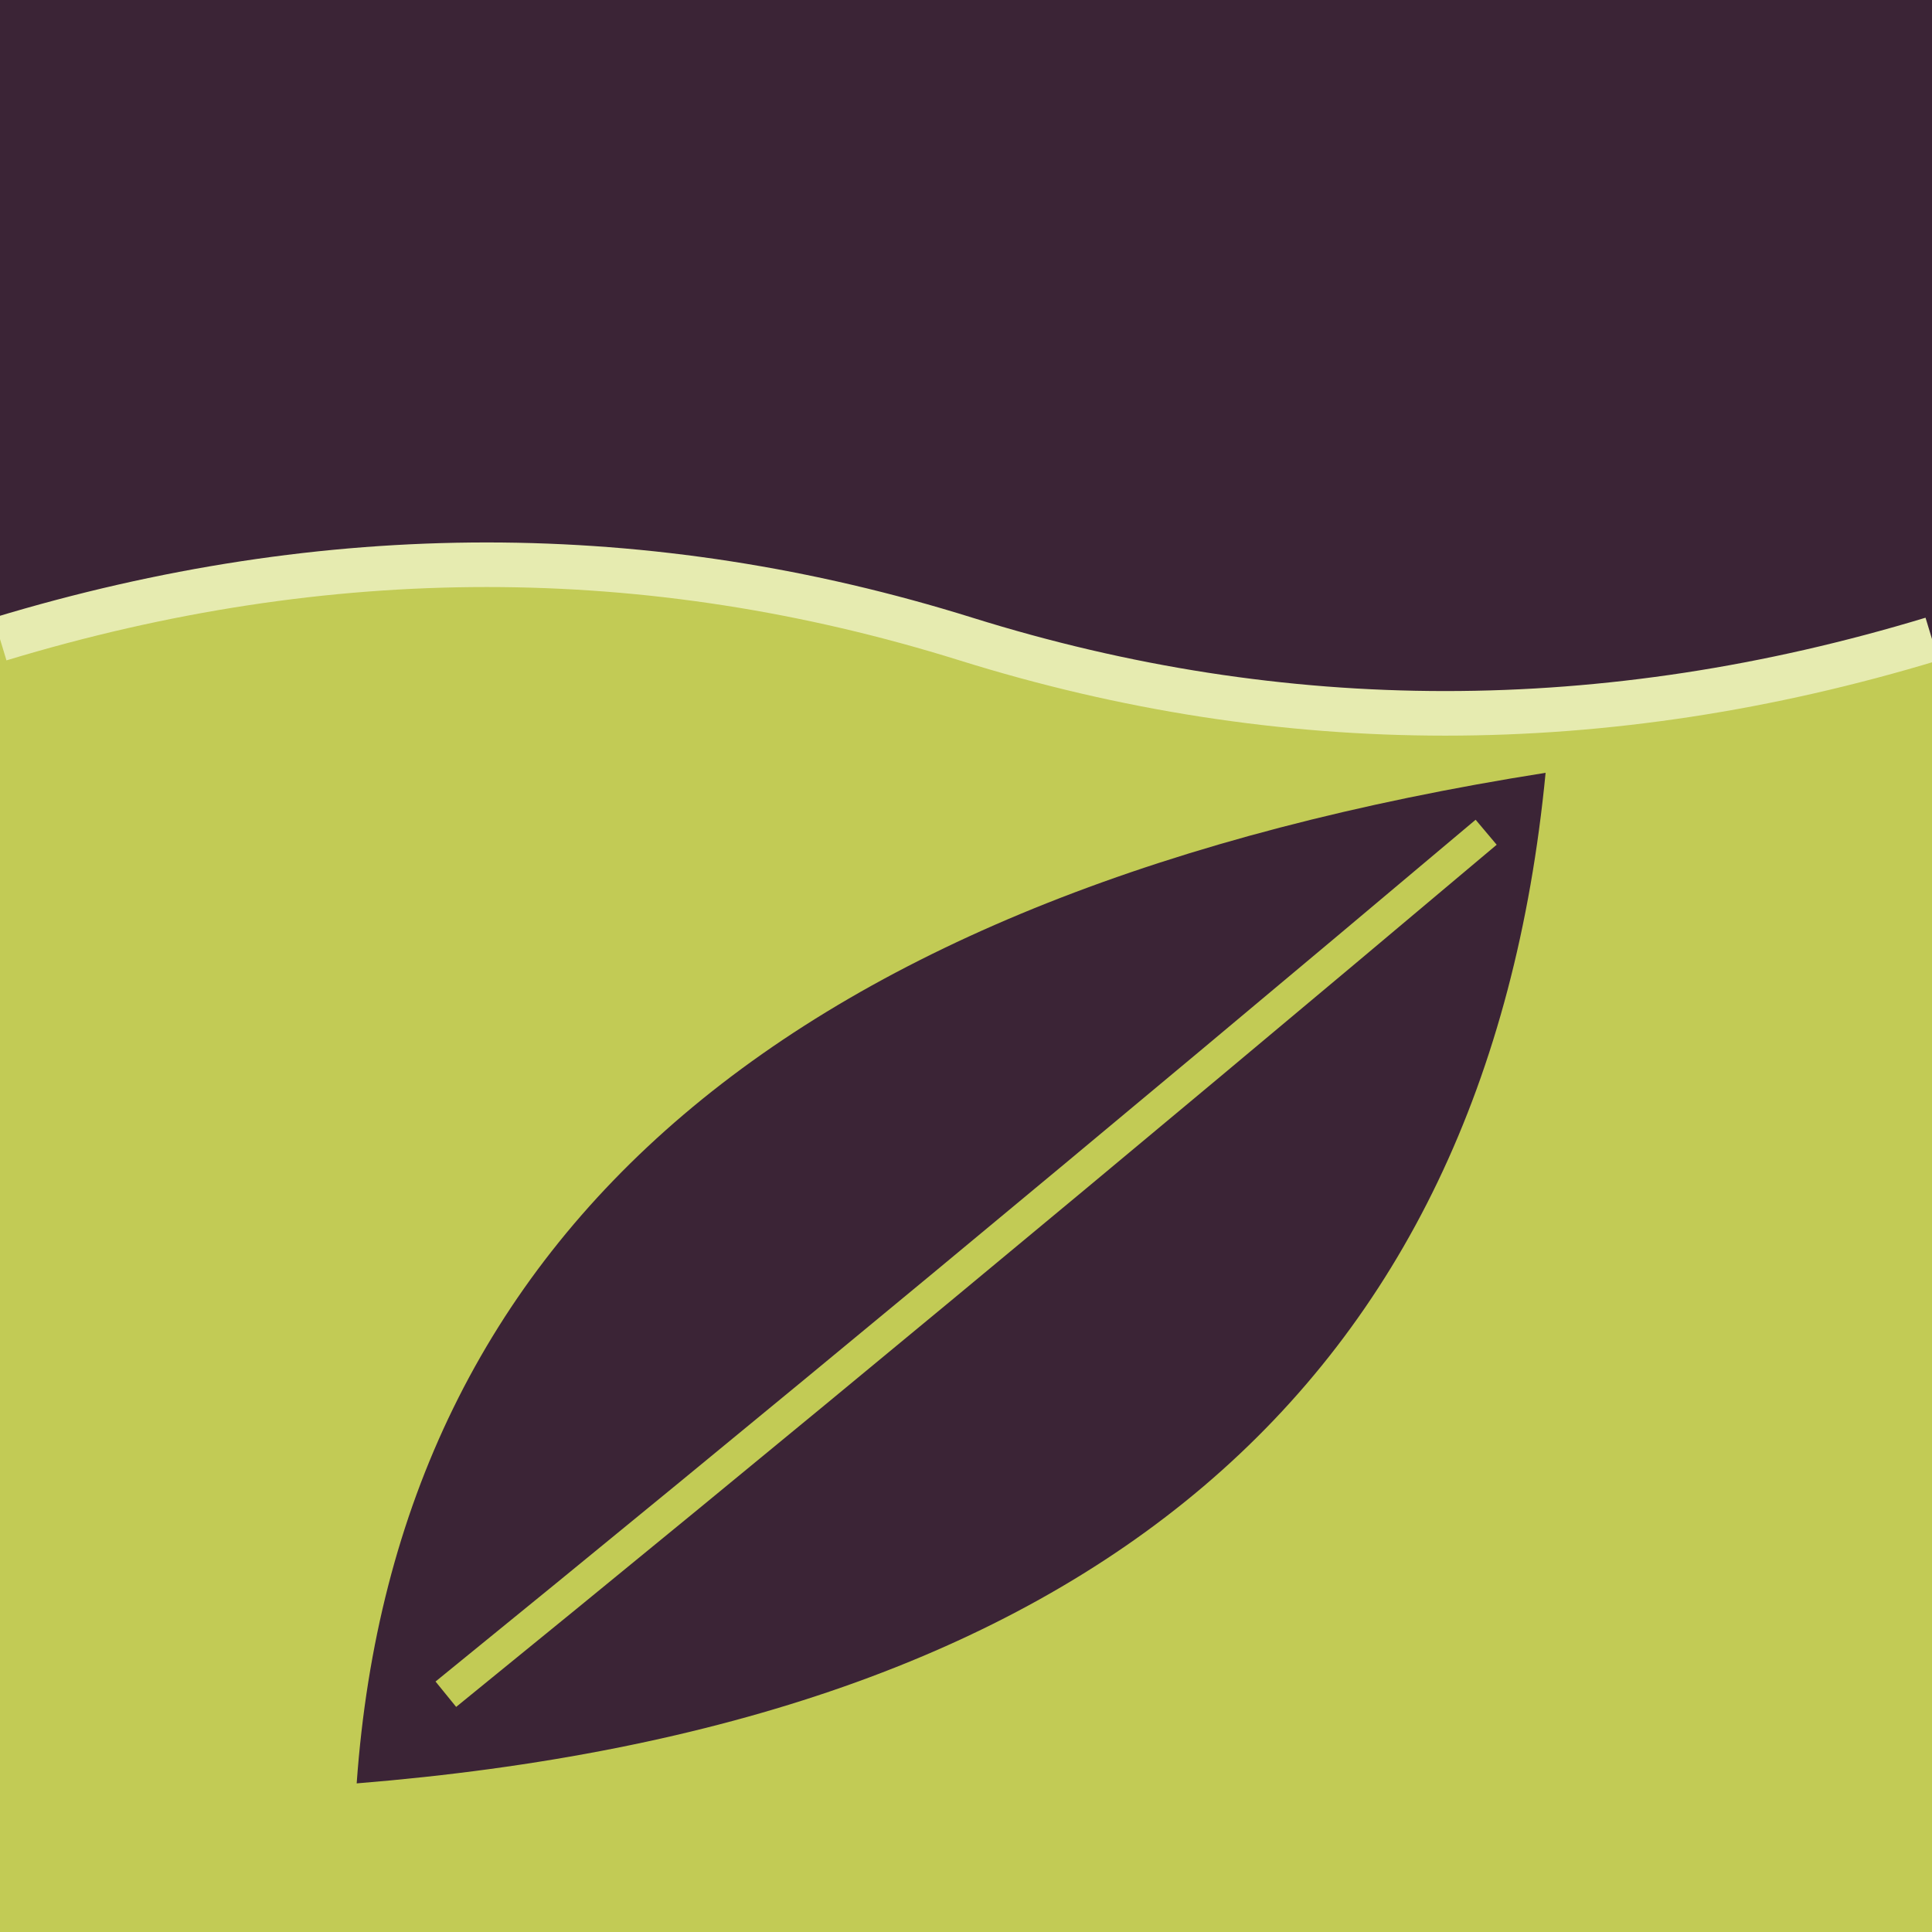
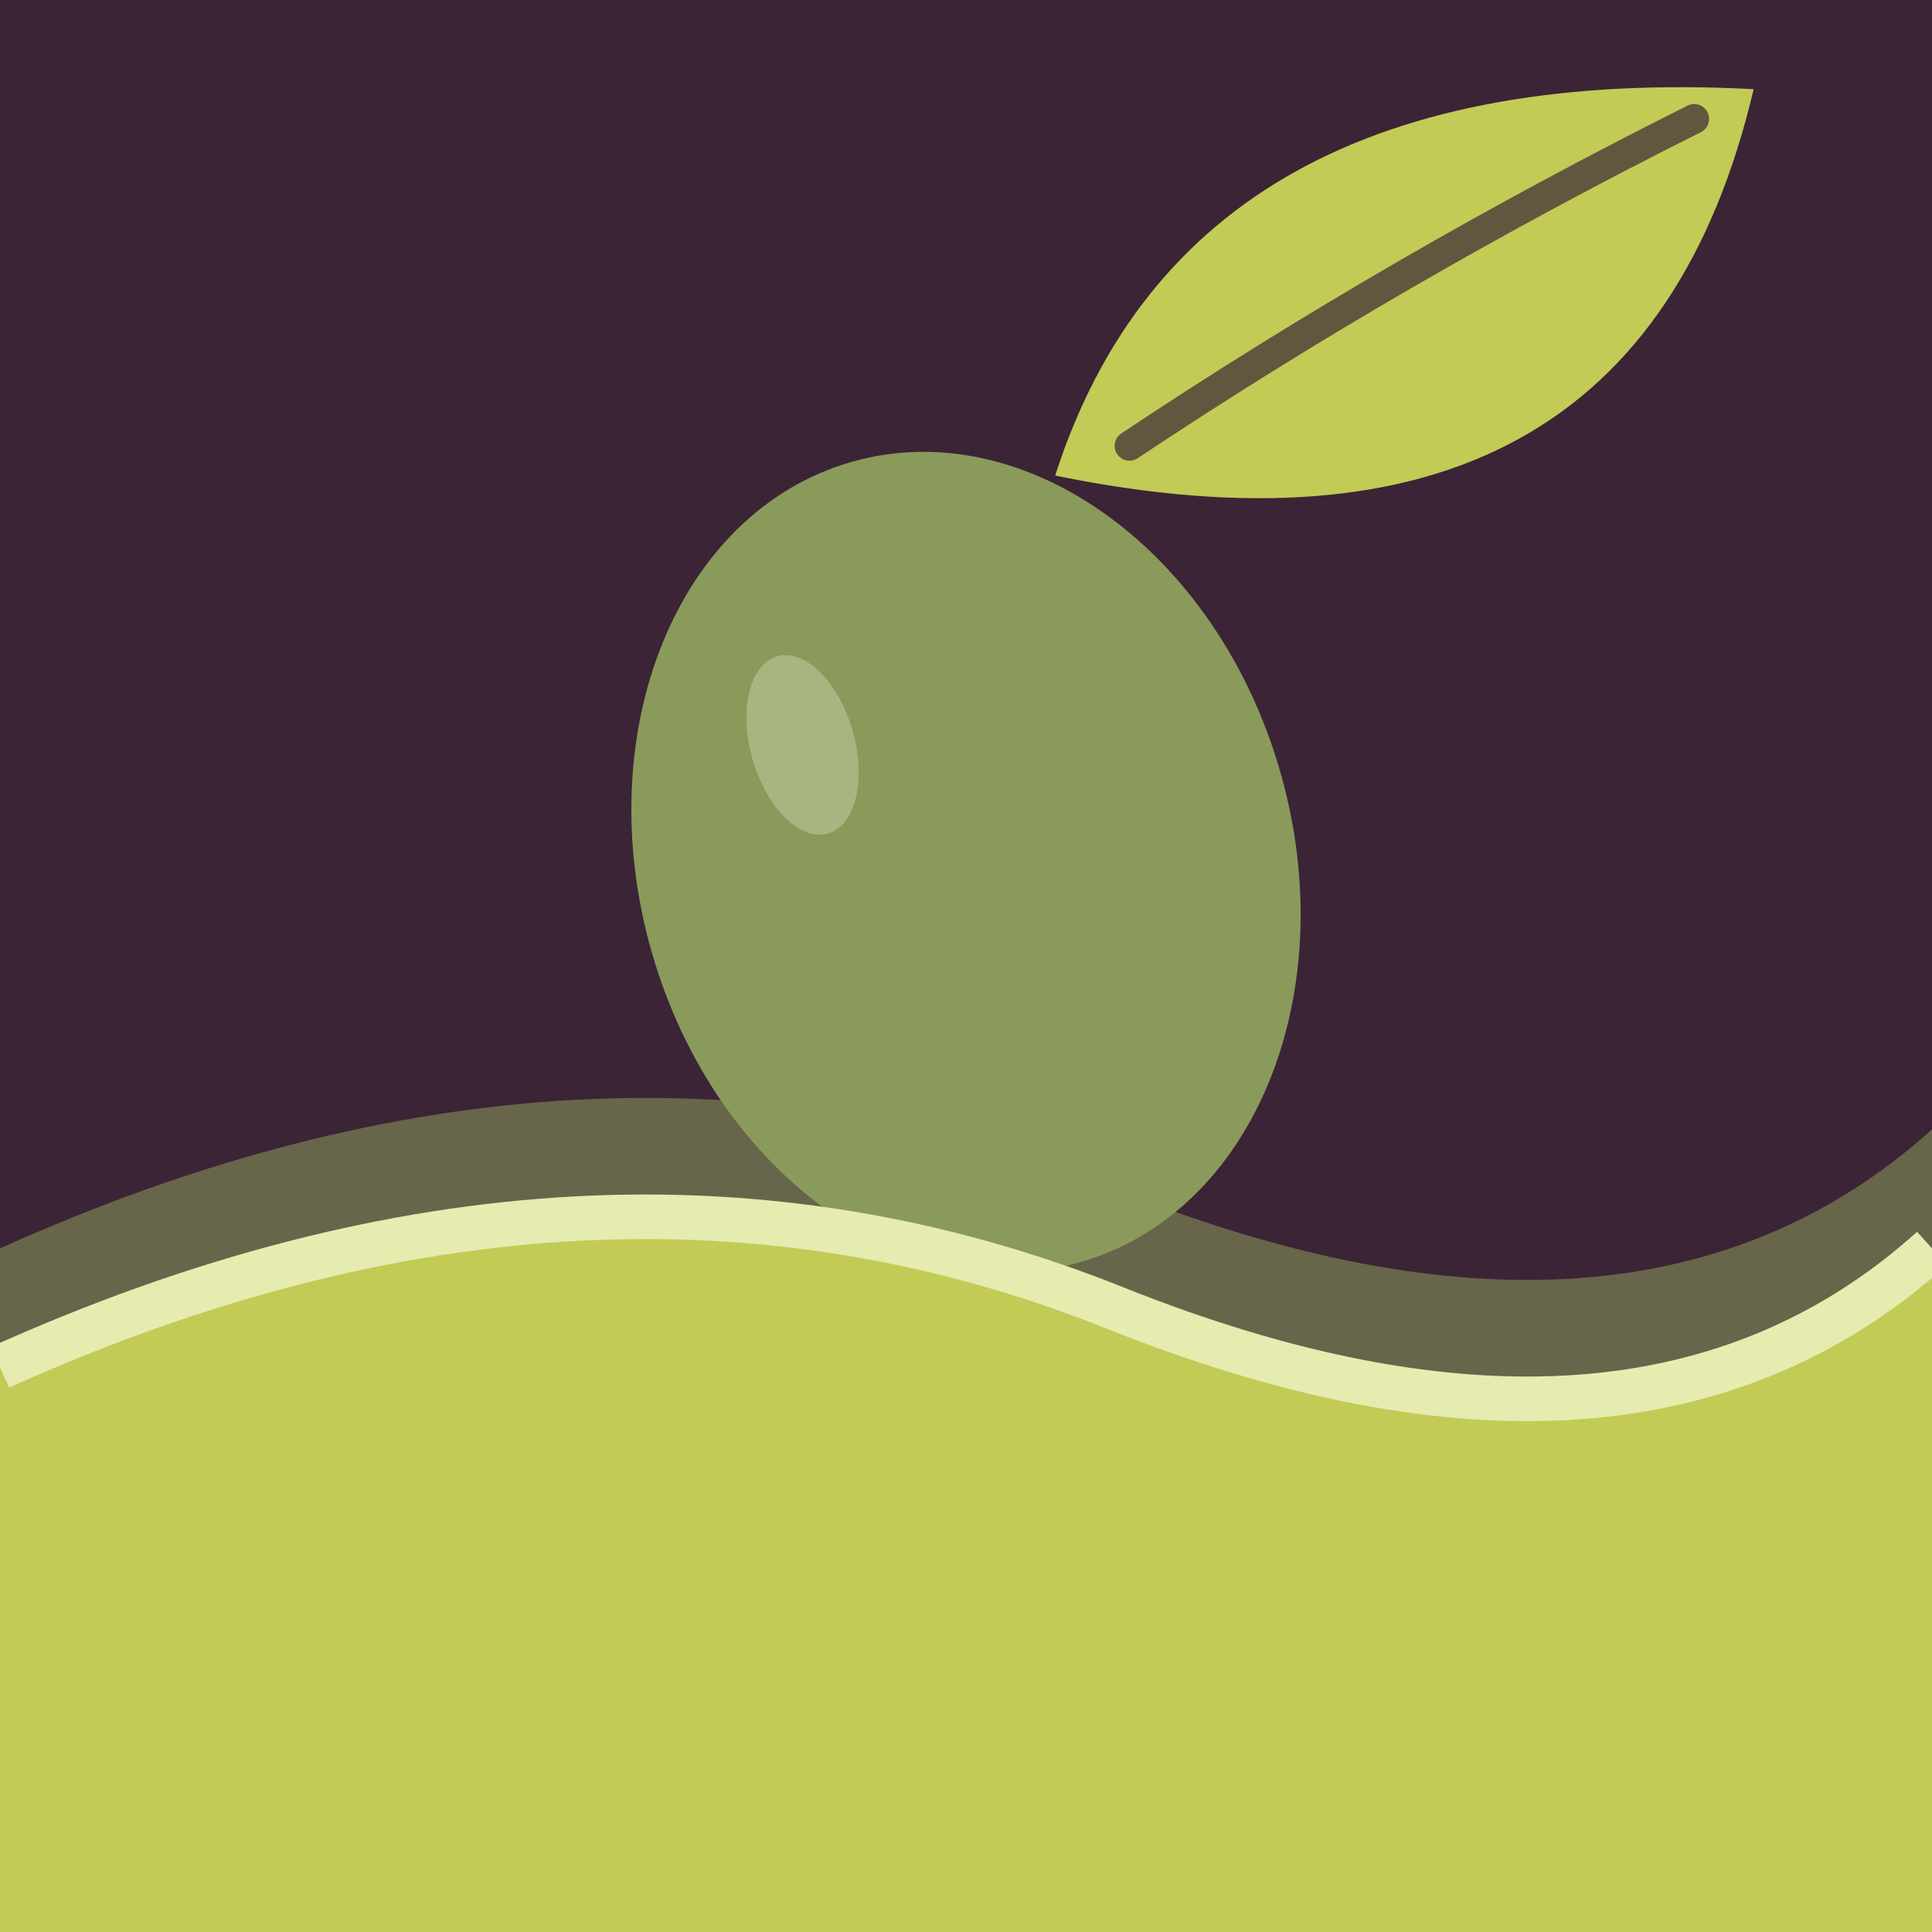
<svg xmlns="http://www.w3.org/2000/svg" width="512" height="512" viewBox="0 0 130 130" role="img" aria-label="Mazono">
  <defs>
    <clipPath id="tile">
      <rect width="130" height="130" />
    </clipPath>
  </defs>
  <g clip-path="url(#tile)">
    <rect width="130" height="130" fill="#3B2436" />
  </g>
  <g clip-path="url(#tile)">
-     <path d="M0 43Q33 33 65 43T130 43V130H0Z" fill="#C2CB55" />
-     <path d="M0 43Q33 33 65 43T130 43" fill="none" stroke="#E6EBB0" stroke-width="3" />
+     <path d="M0 84Q40 66 75 80T130 76V130H0Z" fill="#67654A" />
+     <ellipse cx="65" cy="58" rx="22" ry="28" fill="#8A9A5B" transform="rotate(-16 65 58)" />
+     <ellipse cx="56.6" cy="47.4" rx="3.5" ry="6.2" fill="#F2F5D6" opacity="0.3" transform="rotate(-16 65 58)" />
+     <path d="M71 32Q80 4 118 6Q110 40 71 32Z" fill="#C2CB55" />
+     <path d="M76 30Q94 18 114 8" fill="none" stroke="#3B2436" stroke-width="2" stroke-linecap="round" opacity="0.7" />
+     <path d="M0 92Q40 74 75 88T130 84V130H0Z" fill="#C2CB55" />
+     <path d="M0 92Q40 74 75 88T130 84" fill="none" stroke="#E6EBB0" stroke-width="3" />
  </g>
-   <path d="M24 120Q28 64 104 52Q98 114 24 120Z" fill="#3B2436" />
-   <path d="M30 114Q62 88 100 56" fill="none" stroke="#C2CB55" stroke-width="2.2" />
</svg>
